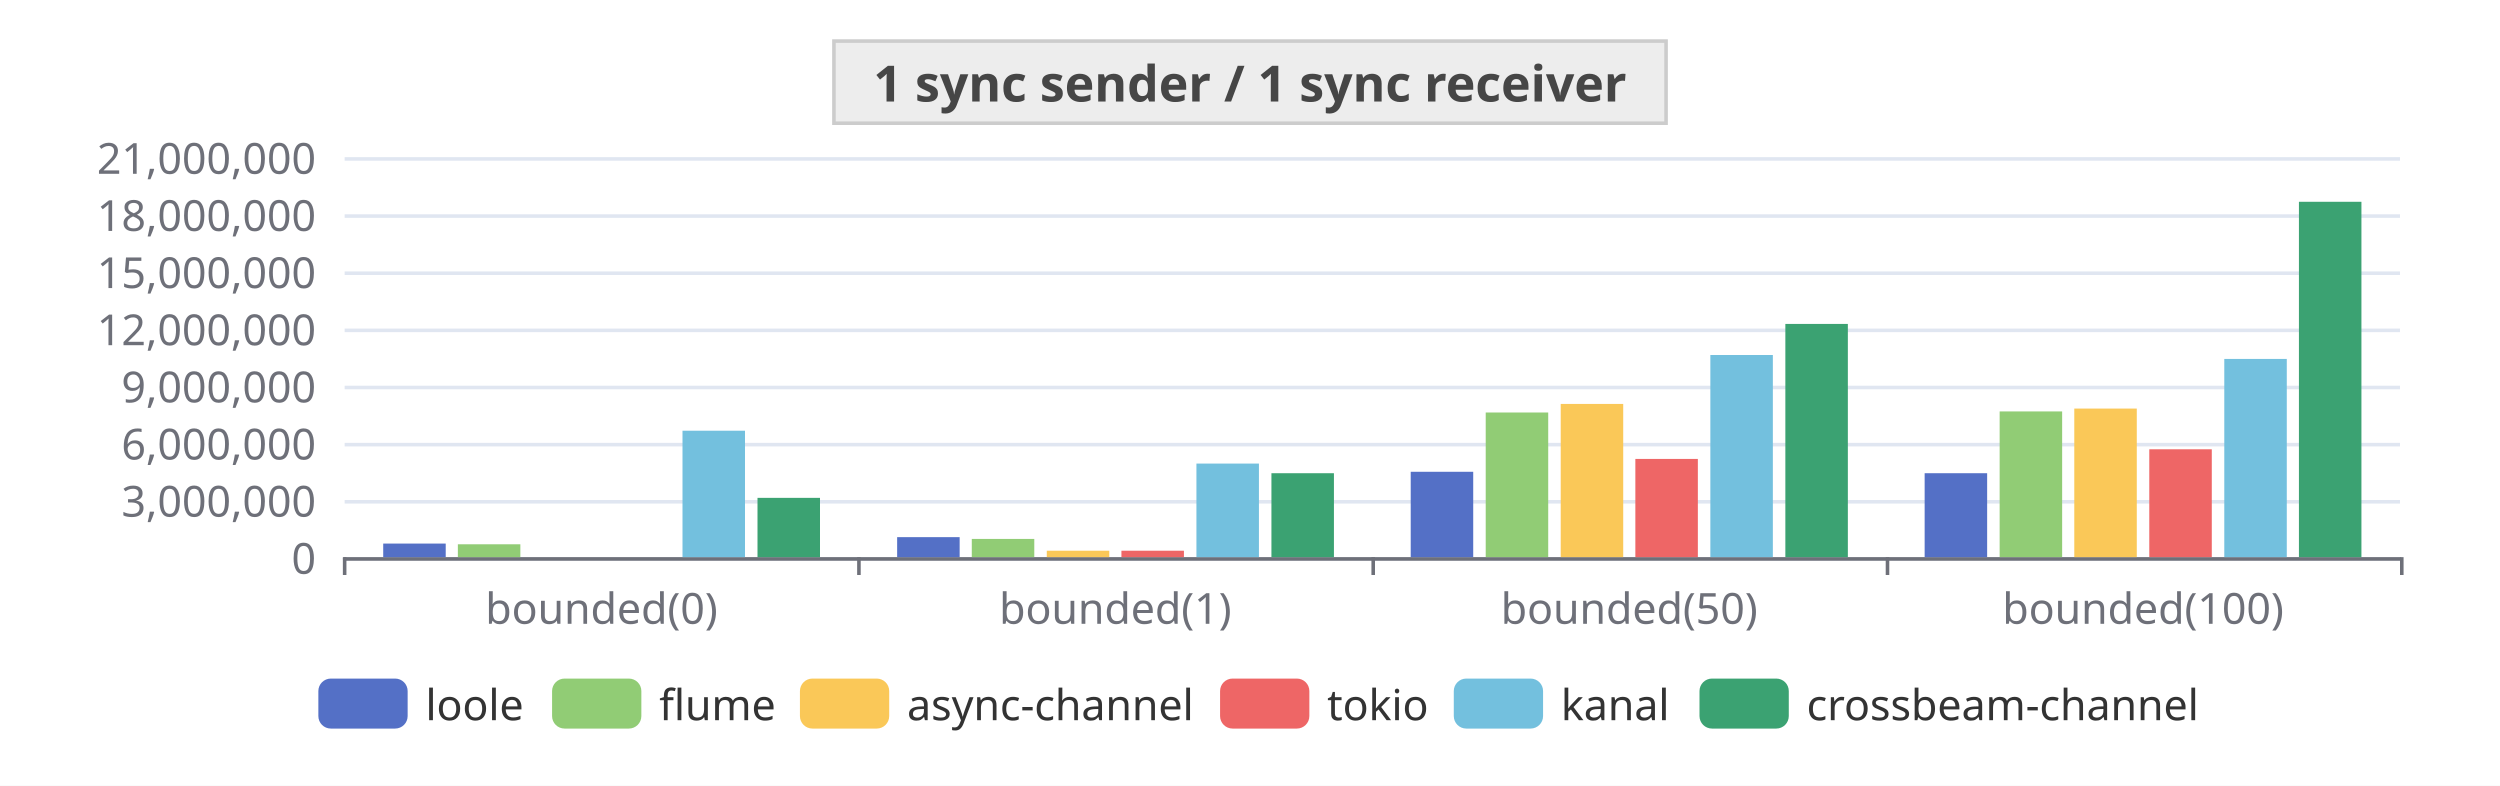
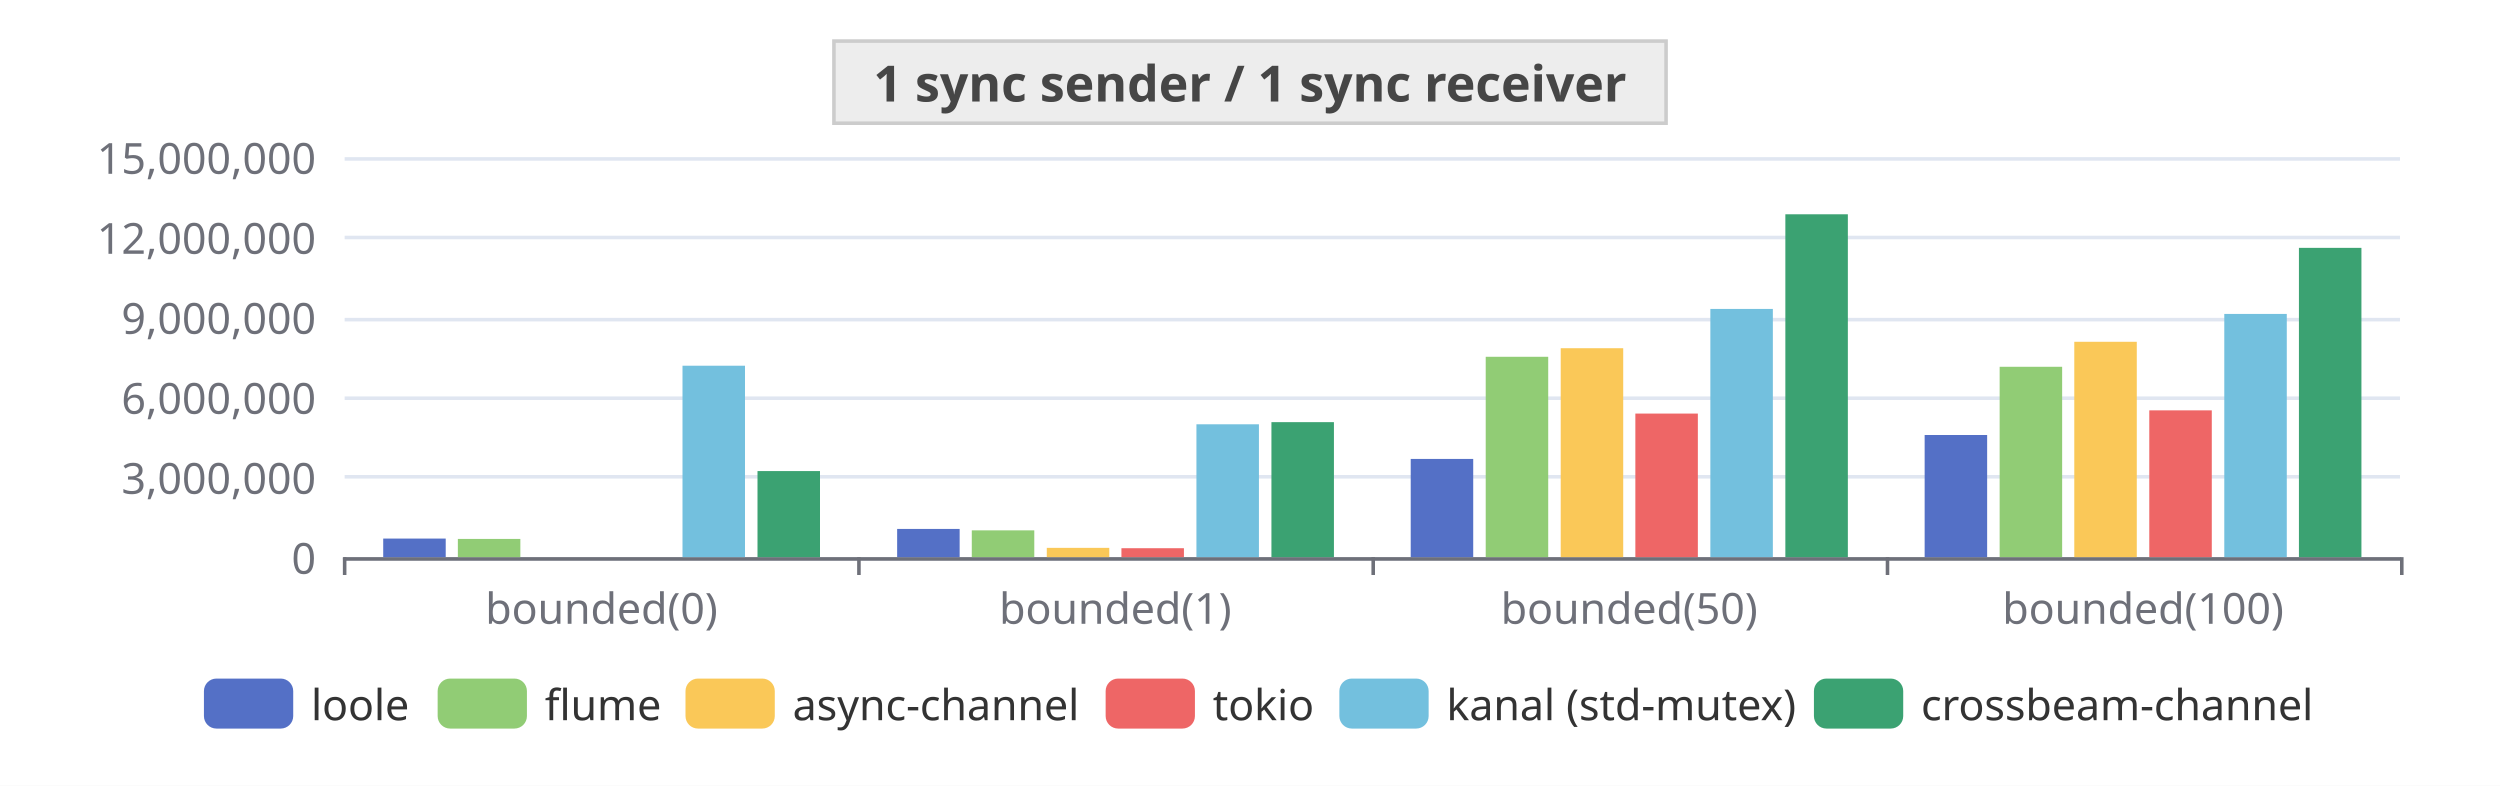
<svg xmlns="http://www.w3.org/2000/svg" width="700" height="220" version="1.1" baseProfile="full" viewBox="0 0 700 220">
  <rect width="700" height="220" x="0" y="0" id="0" fill="white" />
  <path d="M96.5 156.5L672 156.5" fill="none" stroke="#E0E6F1" />
-   <path d="M96.5 140.5L672 140.5" fill="none" stroke="#E0E6F1" />
-   <path d="M96.5 124.5L672 124.5" fill="none" stroke="#E0E6F1" />
-   <path d="M96.5 108.5L672 108.5" fill="none" stroke="#E0E6F1" />
-   <path d="M96.5 92.5L672 92.5" fill="none" stroke="#E0E6F1" />
-   <path d="M96.5 76.5L672 76.5" fill="none" stroke="#E0E6F1" />
-   <path d="M96.5 60.5L672 60.5" fill="none" stroke="#E0E6F1" />
+   <path d="M96.5 133.5L672 133.5" fill="none" stroke="#E0E6F1" />
+   <path d="M96.5 111.5L672 111.5" fill="none" stroke="#E0E6F1" />
+   <path d="M96.5 89.5L672 89.5" fill="none" stroke="#E0E6F1" />
+   <path d="M96.5 66.5L672 66.5" fill="none" stroke="#E0E6F1" />
  <path d="M96.5 44.5L672 44.5" fill="none" stroke="#E0E6F1" />
  <path d="M96.5 156.5L672 156.5" fill="none" stroke="#6E7079" stroke-linecap="round" />
  <path d="M96.5 156L96.5 161" fill="none" stroke="#6E7079" />
  <path d="M240.5 156L240.5 161" fill="none" stroke="#6E7079" />
  <path d="M384.5 156L384.5 161" fill="none" stroke="#6E7079" />
  <path d="M528.5 156L528.5 161" fill="none" stroke="#6E7079" />
  <path d="M672.5 156L672.5 161" fill="none" stroke="#6E7079" />
  <text dominant-baseline="central" text-anchor="end" style="font-size:12px;font-family:sans-serif;" transform="translate(88.48 156)" fill="#6E7079">0</text>
-   <text dominant-baseline="central" text-anchor="end" style="font-size:12px;font-family:sans-serif;" transform="translate(88.48 140)" fill="#6E7079">3,000,000</text>
-   <text dominant-baseline="central" text-anchor="end" style="font-size:12px;font-family:sans-serif;" transform="translate(88.48 124)" fill="#6E7079">6,000,000</text>
-   <text dominant-baseline="central" text-anchor="end" style="font-size:12px;font-family:sans-serif;" transform="translate(88.48 108)" fill="#6E7079">9,000,000</text>
-   <text dominant-baseline="central" text-anchor="end" style="font-size:12px;font-family:sans-serif;" transform="translate(88.48 92)" fill="#6E7079">12,000,000</text>
-   <text dominant-baseline="central" text-anchor="end" style="font-size:12px;font-family:sans-serif;" transform="translate(88.48 76)" fill="#6E7079">15,000,000</text>
-   <text dominant-baseline="central" text-anchor="end" style="font-size:12px;font-family:sans-serif;" transform="translate(88.48 60)" fill="#6E7079">18,000,000</text>
-   <text dominant-baseline="central" text-anchor="end" style="font-size:12px;font-family:sans-serif;" transform="translate(88.48 44)" fill="#6E7079">21,000,000</text>
+   <text dominant-baseline="central" text-anchor="end" style="font-size:12px;font-family:sans-serif;" transform="translate(88.48 133.6)" fill="#6E7079">3,000,000</text>
+   <text dominant-baseline="central" text-anchor="end" style="font-size:12px;font-family:sans-serif;" transform="translate(88.48 111.2)" fill="#6E7079">6,000,000</text>
+   <text dominant-baseline="central" text-anchor="end" style="font-size:12px;font-family:sans-serif;" transform="translate(88.48 88.8)" fill="#6E7079">9,000,000</text>
+   <text dominant-baseline="central" text-anchor="end" style="font-size:12px;font-family:sans-serif;" transform="translate(88.48 66.4)" fill="#6E7079">12,000,000</text>
+   <text dominant-baseline="central" text-anchor="end" style="font-size:12px;font-family:sans-serif;" transform="translate(88.48 44)" fill="#6E7079">15,000,000</text>
  <text dominant-baseline="central" text-anchor="middle" style="font-size:12px;font-family:sans-serif;" y="6" transform="translate(168.42 164)" fill="#6E7079">bounded(0)</text>
  <text dominant-baseline="central" text-anchor="middle" style="font-size:12px;font-family:sans-serif;" y="6" transform="translate(312.3 164)" fill="#6E7079">bounded(1)</text>
  <text dominant-baseline="central" text-anchor="middle" style="font-size:12px;font-family:sans-serif;" y="6" transform="translate(456.18 164)" fill="#6E7079">bounded(50)</text>
  <text dominant-baseline="central" text-anchor="middle" style="font-size:12px;font-family:sans-serif;" y="6" transform="translate(600.06 164)" fill="#6E7079">bounded(100)</text>
-   <path d="M107.3 156l17.5 0l0 -3.8l-17.5 0Z" fill="#5470c6" />
-   <path d="M251.2 156l17.5 0l0 -5.6l-17.5 0Z" fill="#5470c6" />
-   <path d="M395 156l17.5 0l0 -23.9l-17.5 0Z" fill="#5470c6" />
-   <path d="M538.9 156l17.5 0l0 -23.5l-17.5 0Z" fill="#5470c6" />
-   <path d="M128.2 156l17.5 0l0 -3.6l-17.5 0Z" fill="#91cc75" />
-   <path d="M272.1 156l17.5 0l0 -5.1l-17.5 0Z" fill="#91cc75" />
-   <path d="M416 156l17.5 0l0 -40.5l-17.5 0Z" fill="#91cc75" />
-   <path d="M559.9 156l17.5 0l0 -40.8l-17.5 0Z" fill="#91cc75" />
+   <path d="M107.3 156l17.5 0l0 -5.2l-17.5 0Z" fill="#5470c6" />
+   <path d="M251.2 156l17.5 0l0 -7.9l-17.5 0Z" fill="#5470c6" />
+   <path d="M395 156l17.5 0l0 -27.5l-17.5 0Z" fill="#5470c6" />
+   <path d="M538.9 156l17.5 0l0 -34.2l-17.5 0Z" fill="#5470c6" />
+   <path d="M128.2 156l17.5 0l0 -5.1l-17.5 0Z" fill="#91cc75" />
+   <path d="M272.1 156l17.5 0l0 -7.5l-17.5 0Z" fill="#91cc75" />
+   <path d="M416 156l17.5 0l0 -56.1l-17.5 0Z" fill="#91cc75" />
+   <path d="M559.9 156l17.5 0l0 -53.3l-17.5 0Z" fill="#91cc75" />
  <path d="M149.2 156l17.5 0l0 0l-17.5 0Z" fill="#fac858" />
-   <path d="M293.1 156l17.5 0l0 -1.8l-17.5 0Z" fill="#fac858" />
-   <path d="M437 156l17.5 0l0 -42.9l-17.5 0Z" fill="#fac858" />
-   <path d="M580.8 156l17.5 0l0 -41.6l-17.5 0Z" fill="#fac858" />
+   <path d="M293.1 156l17.5 0l0 -2.6l-17.5 0Z" fill="#fac858" />
+   <path d="M437 156l17.5 0l0 -58.5l-17.5 0Z" fill="#fac858" />
+   <path d="M580.8 156l17.5 0l0 -60.3l-17.5 0Z" fill="#fac858" />
  <path d="M170.2 156l17.5 0l0 0l-17.5 0Z" fill="#ee6666" />
-   <path d="M314 156l17.5 0l0 -1.8l-17.5 0Z" fill="#ee6666" />
-   <path d="M457.9 156l17.5 0l0 -27.5l-17.5 0Z" fill="#ee6666" />
-   <path d="M601.8 156l17.5 0l0 -30.2l-17.5 0Z" fill="#ee6666" />
-   <path d="M191.1 156l17.5 0l0 -35.4l-17.5 0Z" fill="#73c0de" />
-   <path d="M335 156l17.5 0l0 -26.2l-17.5 0Z" fill="#73c0de" />
-   <path d="M478.9 156l17.5 0l0 -56.6l-17.5 0Z" fill="#73c0de" />
-   <path d="M622.8 156l17.5 0l0 -55.5l-17.5 0Z" fill="#73c0de" />
-   <path d="M212.1 156l17.5 0l0 -16.6l-17.5 0Z" fill="#3ba272" />
-   <path d="M356 156l17.5 0l0 -23.5l-17.5 0Z" fill="#3ba272" />
-   <path d="M499.9 156l17.5 0l0 -65.3l-17.5 0Z" fill="#3ba272" />
-   <path d="M643.7 156l17.5 0l0 -99.5l-17.5 0Z" fill="#3ba272" />
-   <path d="M-5 -5l531.7 0l0 24l-531.7 0Z" transform="translate(89.14 190)" fill="rgb(0,0,0)" fill-opacity="0" stroke="#ccc" stroke-width="0" />
-   <path d="M3.5 0L21.5 0A3.5 3.5 0 0 1 25 3.5L25 10.5A3.5 3.5 0 0 1 21.5 14L3.5 14A3.5 3.5 0 0 1 0 10.5L0 3.5A3.5 3.5 0 0 1 3.5 0" transform="translate(89.14 190)" fill="#5470c6" />
-   <text dominant-baseline="central" text-anchor="start" style="font-size:12px;font-family:sans-serif;" x="30" y="7" transform="translate(89.14 190)" fill="#333">loole</text>
-   <path d="M3.5 0L21.5 0A3.5 3.5 0 0 1 25 3.5L25 10.5A3.5 3.5 0 0 1 21.5 14L3.5 14A3.5 3.5 0 0 1 0 10.5L0 3.5A3.5 3.5 0 0 1 3.5 0" transform="translate(154.58 190)" fill="#91cc75" />
-   <text dominant-baseline="central" text-anchor="start" style="font-size:12px;font-family:sans-serif;" x="30" y="7" transform="translate(154.58 190)" fill="#333">flume</text>
-   <path d="M3.5 0L21.5 0A3.5 3.5 0 0 1 25 3.5L25 10.5A3.5 3.5 0 0 1 21.5 14L3.5 14A3.5 3.5 0 0 1 0 10.5L0 3.5A3.5 3.5 0 0 1 3.5 0" transform="translate(223.98 190)" fill="#fac858" />
-   <text dominant-baseline="central" text-anchor="start" style="font-size:12px;font-family:sans-serif;" x="30" y="7" transform="translate(223.98 190)" fill="#333">async-channel</text>
-   <path d="M3.5 0L21.5 0A3.5 3.5 0 0 1 25 3.5L25 10.5A3.5 3.5 0 0 1 21.5 14L3.5 14A3.5 3.5 0 0 1 0 10.5L0 3.5A3.5 3.5 0 0 1 3.5 0" transform="translate(341.62 190)" fill="#ee6666" />
-   <text dominant-baseline="central" text-anchor="start" style="font-size:12px;font-family:sans-serif;" x="30" y="7" transform="translate(341.62 190)" fill="#333">tokio</text>
-   <path d="M3.5 0L21.5 0A3.5 3.5 0 0 1 25 3.5L25 10.5A3.5 3.5 0 0 1 21.5 14L3.5 14A3.5 3.5 0 0 1 0 10.5L0 3.5A3.5 3.5 0 0 1 3.5 0" transform="translate(407.06 190)" fill="#73c0de" />
-   <text dominant-baseline="central" text-anchor="start" style="font-size:12px;font-family:sans-serif;" x="30" y="7" transform="translate(407.06 190)" fill="#333">kanal</text>
-   <path d="M3.5 0L21.5 0A3.5 3.5 0 0 1 25 3.5L25 10.5A3.5 3.5 0 0 1 21.5 14L3.5 14A3.5 3.5 0 0 1 0 10.5L0 3.5A3.5 3.5 0 0 1 3.5 0" transform="translate(475.86 190)" fill="#3ba272" />
-   <text dominant-baseline="central" text-anchor="start" style="font-size:12px;font-family:sans-serif;" x="30" y="7" transform="translate(475.86 190)" fill="#333">crossbeam-channel</text>
+   <path d="M314 156l17.5 0l0 -2.5l-17.5 0Z" fill="#ee6666" />
+   <path d="M457.9 156l17.5 0l0 -40.2l-17.5 0Z" fill="#ee6666" />
+   <path d="M601.8 156l17.5 0l0 -41.1l-17.5 0Z" fill="#ee6666" />
+   <path d="M191.1 156l17.5 0l0 -53.6l-17.5 0Z" fill="#73c0de" />
+   <path d="M335 156l17.5 0l0 -37.2l-17.5 0Z" fill="#73c0de" />
+   <path d="M478.9 156l17.5 0l0 -69.5l-17.5 0Z" fill="#73c0de" />
+   <path d="M622.8 156l17.5 0l0 -68.1l-17.5 0Z" fill="#73c0de" />
+   <path d="M212.1 156l17.5 0l0 -24.1l-17.5 0Z" fill="#3ba272" />
+   <path d="M356 156l17.5 0l0 -37.8l-17.5 0Z" fill="#3ba272" />
+   <path d="M499.9 156l17.5 0l0 -96l-17.5 0Z" fill="#3ba272" />
+   <path d="M643.7 156l17.5 0l0 -86.6l-17.5 0Z" fill="#3ba272" />
+   <path d="M-5 -5l595.8 0l0 24l-595.8 0Z" transform="translate(57.1 190)" fill="rgb(0,0,0)" fill-opacity="0" stroke="#ccc" stroke-width="0" />
+   <path d="M3.5 0L21.5 0A3.5 3.5 0 0 1 25 3.5L25 10.5A3.5 3.5 0 0 1 21.5 14L3.5 14A3.5 3.5 0 0 1 0 10.5L0 3.5A3.5 3.5 0 0 1 3.5 0" transform="translate(57.1 190)" fill="#5470c6" />
+   <text dominant-baseline="central" text-anchor="start" style="font-size:12px;font-family:sans-serif;" x="30" y="7" transform="translate(57.1 190)" fill="#333">loole</text>
+   <path d="M3.5 0L21.5 0A3.5 3.5 0 0 1 25 3.5L25 10.5A3.5 3.5 0 0 1 21.5 14L3.5 14A3.5 3.5 0 0 1 0 10.5L0 3.5A3.5 3.5 0 0 1 3.5 0" transform="translate(122.54 190)" fill="#91cc75" />
+   <text dominant-baseline="central" text-anchor="start" style="font-size:12px;font-family:sans-serif;" x="30" y="7" transform="translate(122.54 190)" fill="#333">flume</text>
+   <path d="M3.5 0L21.5 0A3.5 3.5 0 0 1 25 3.5L25 10.5A3.5 3.5 0 0 1 21.5 14L3.5 14A3.5 3.5 0 0 1 0 10.5L0 3.5A3.5 3.5 0 0 1 3.5 0" transform="translate(191.94 190)" fill="#fac858" />
+   <text dominant-baseline="central" text-anchor="start" style="font-size:12px;font-family:sans-serif;" x="30" y="7" transform="translate(191.94 190)" fill="#333">async-channel</text>
+   <path d="M3.5 0L21.5 0A3.5 3.5 0 0 1 25 3.5L25 10.5A3.5 3.5 0 0 1 21.5 14L3.5 14A3.5 3.5 0 0 1 0 10.5L0 3.5A3.5 3.5 0 0 1 3.5 0" transform="translate(309.58 190)" fill="#ee6666" />
+   <text dominant-baseline="central" text-anchor="start" style="font-size:12px;font-family:sans-serif;" x="30" y="7" transform="translate(309.58 190)" fill="#333">tokio</text>
+   <path d="M3.5 0L21.5 0A3.5 3.5 0 0 1 25 3.5L25 10.5A3.5 3.5 0 0 1 21.5 14L3.5 14A3.5 3.5 0 0 1 0 10.5L0 3.5A3.5 3.5 0 0 1 3.5 0" transform="translate(375.02 190)" fill="#73c0de" />
+   <text dominant-baseline="central" text-anchor="start" style="font-size:12px;font-family:sans-serif;" xml:space="preserve" x="30" y="7" transform="translate(375.02 190)" fill="#333">kanal (std-mutex)</text>
+   <path d="M3.5 0L21.5 0A3.5 3.5 0 0 1 25 3.5L25 10.5A3.5 3.5 0 0 1 21.5 14L3.5 14A3.5 3.5 0 0 1 0 10.5L0 3.5A3.5 3.5 0 0 1 3.5 0" transform="translate(507.9 190)" fill="#3ba272" />
+   <text dominant-baseline="central" text-anchor="start" style="font-size:12px;font-family:sans-serif;" x="30" y="7" transform="translate(507.9 190)" fill="#333">crossbeam-channel</text>
  <path d="M-116.5 -4.5l233 0l0 23l-233 0Z" transform="translate(350 16)" fill="#ddd8" stroke="#ccc" />
  <text dominant-baseline="central" text-anchor="middle" style="font-size:14px;font-family:sans-serif;font-weight:bold;" xml:space="preserve" y="7" transform="translate(350 16)" fill="#464646">1 sync sender / 1 sync receiver</text>
</svg>
